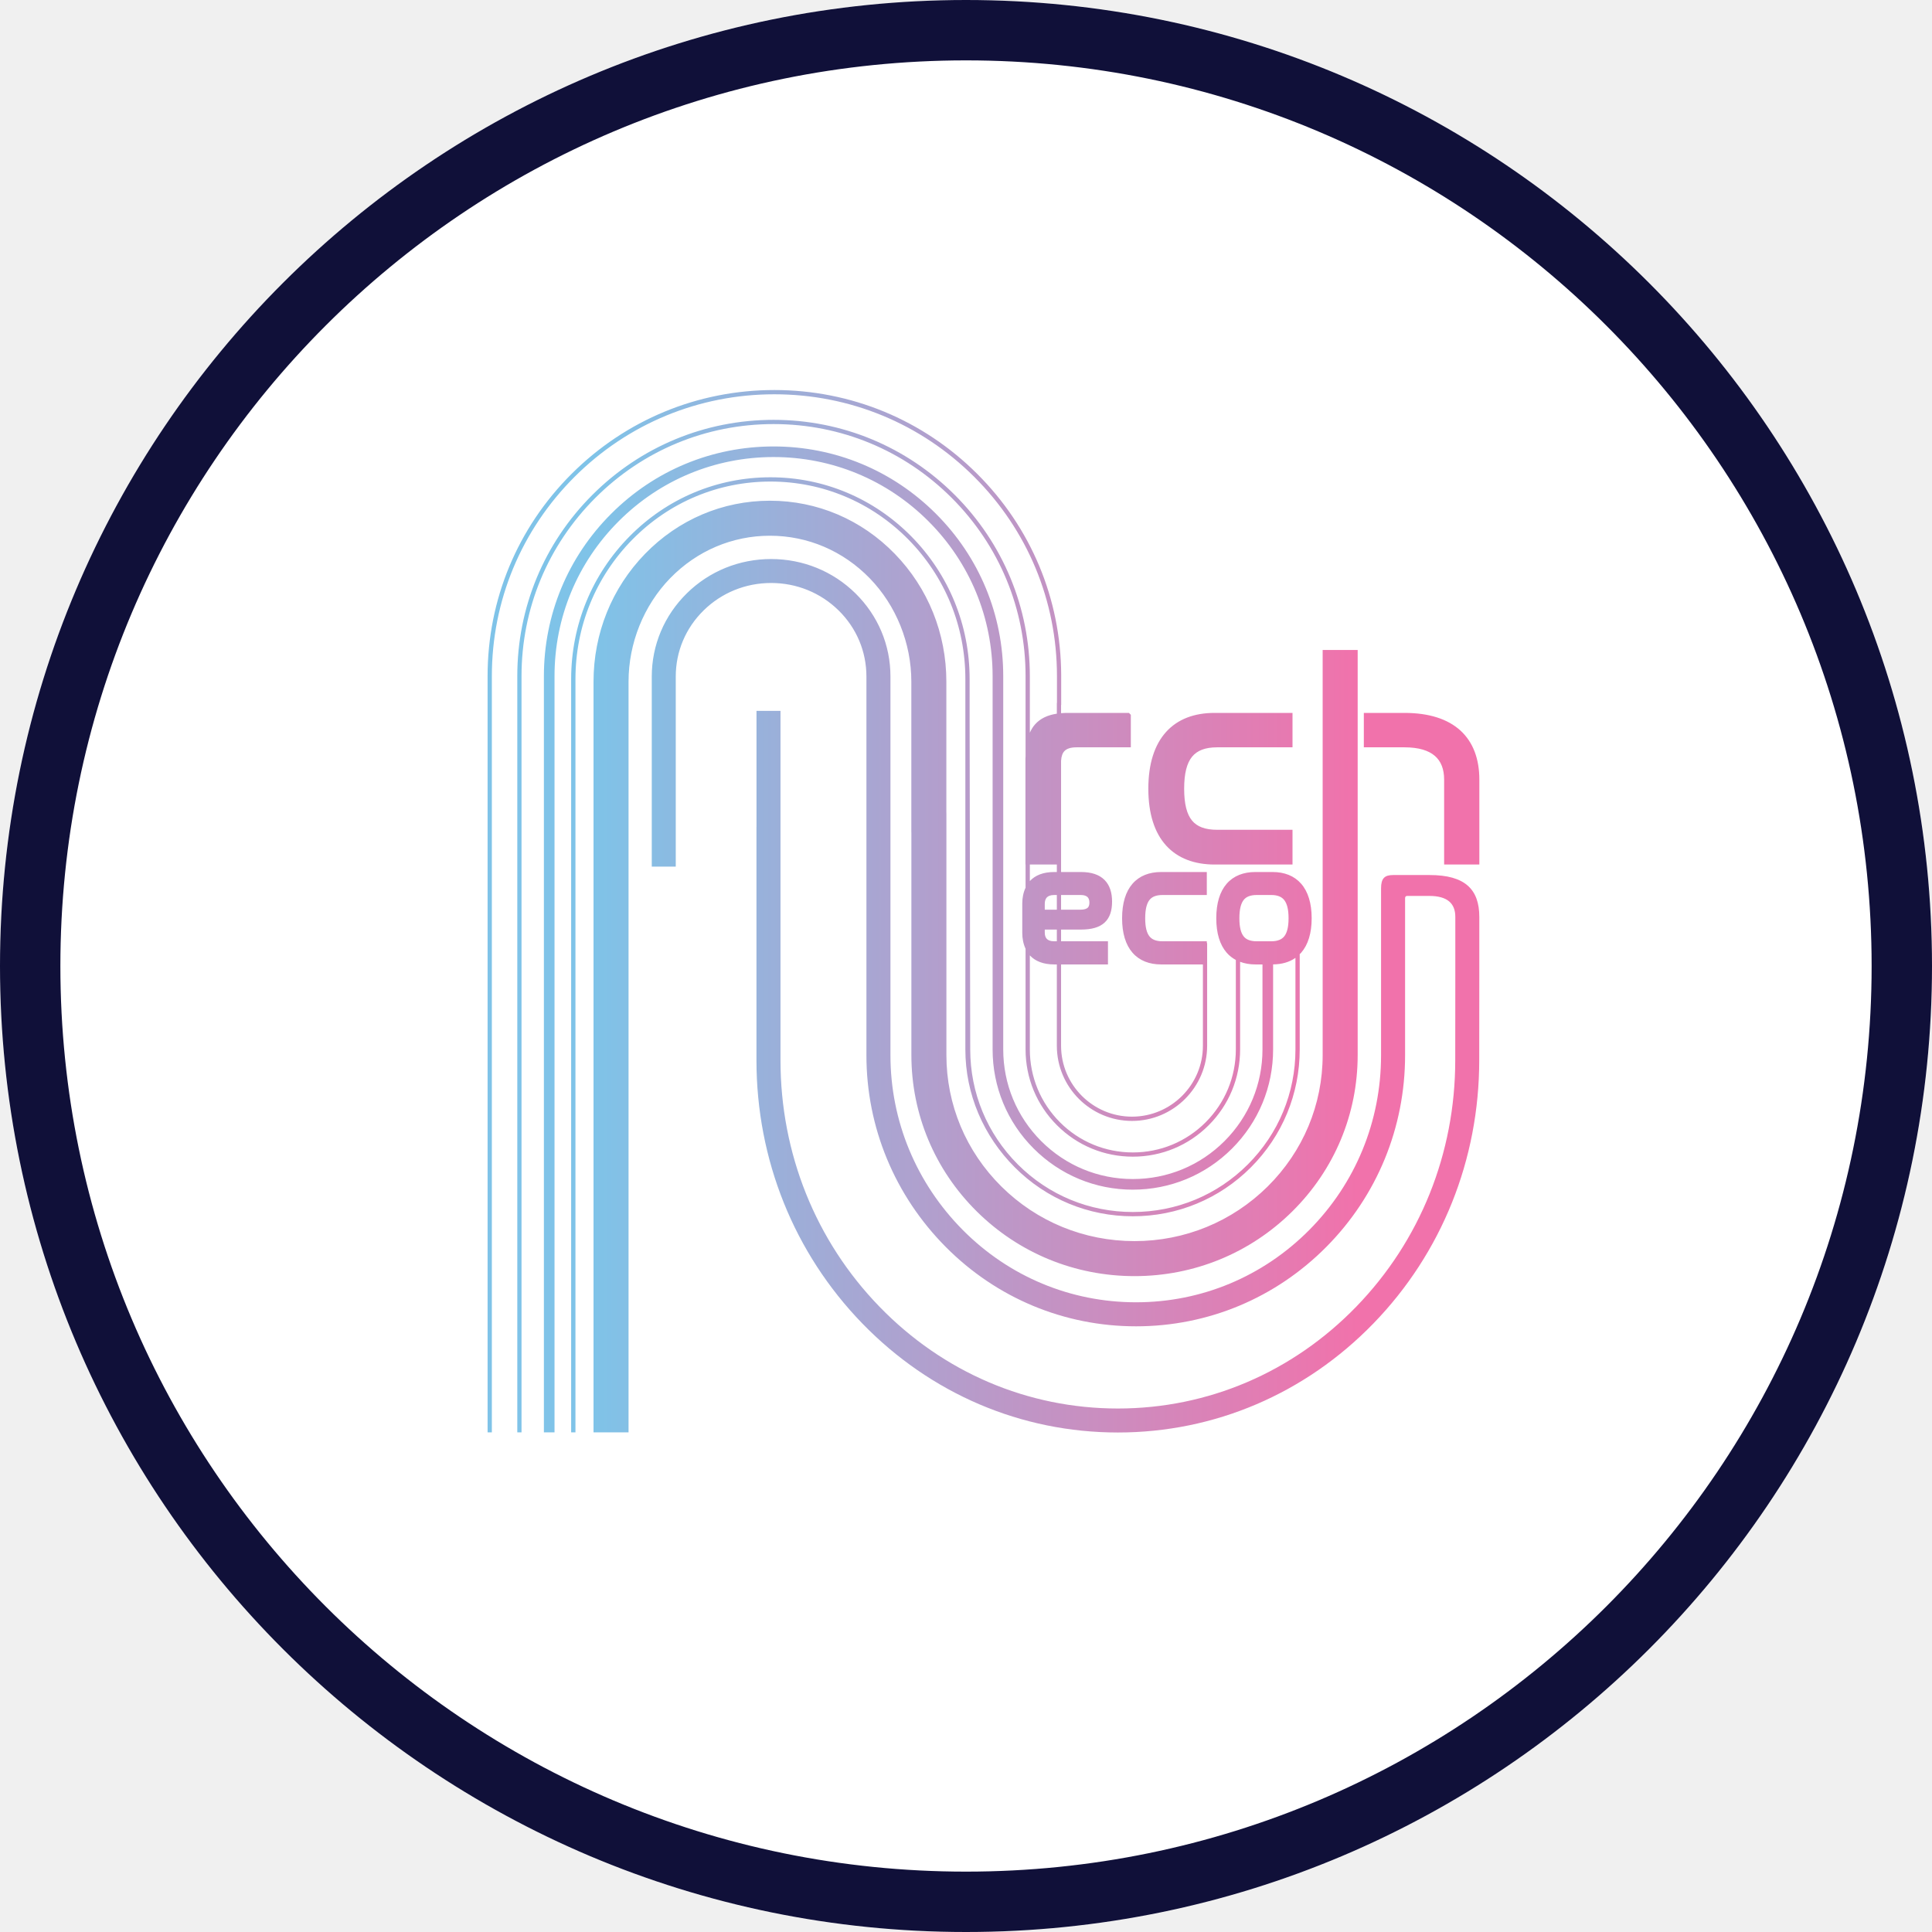
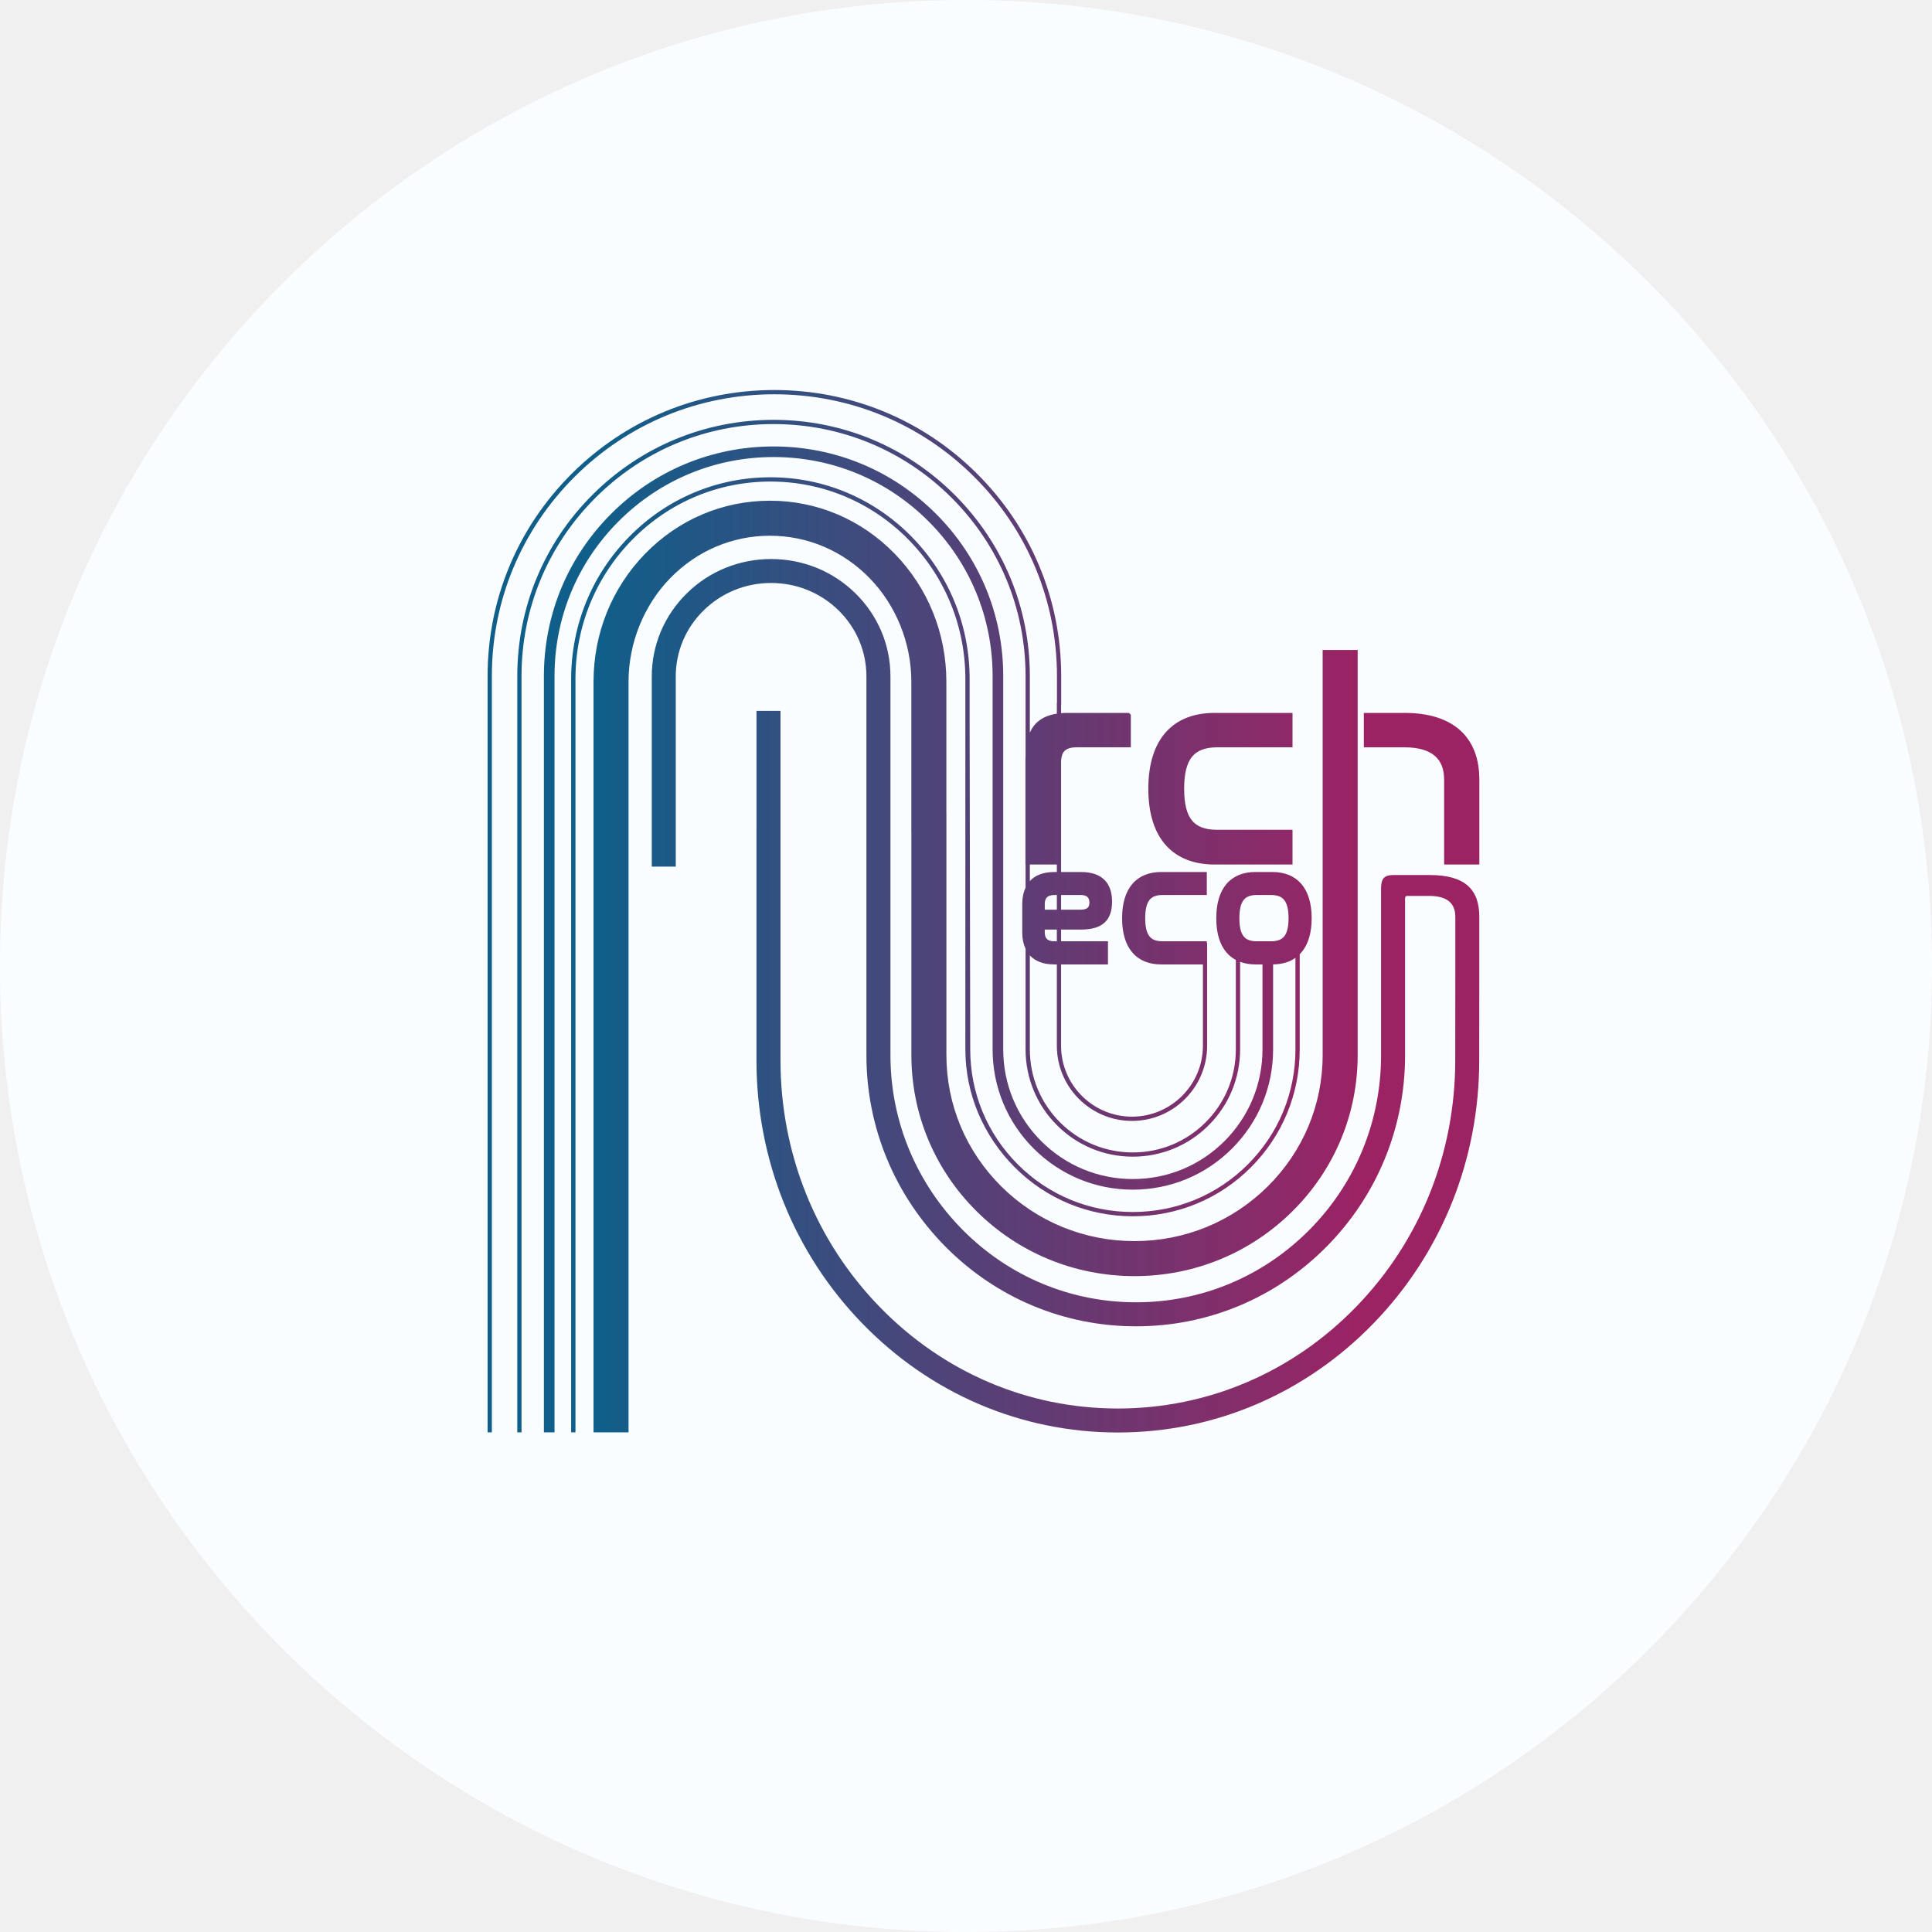
<svg xmlns="http://www.w3.org/2000/svg" width="48" height="48" viewBox="0 0 48 48" fill="none">
  <g clip-path="url(#clip0)">
-     <circle cx="24" cy="24" r="24" fill="#FFFFFF" />
-     <circle cx="24" cy="24" r="23.25" fill="none" stroke="#101039" stroke-width="1.5" />
+     <circle cx="24" cy="24" r="24" fill="#FAFDFF" />
    <path d="M19.158 13.889C19.949 13.889 20.693 14.191 21.253 14.741C21.814 15.293 22.123 16.026 22.123 16.807V26.218C22.123 27.858 22.77 29.399 23.92 30.559C25.07 31.717 26.599 32.355 28.225 32.355C29.85 32.355 31.378 31.717 32.528 30.559C33.679 29.399 34.312 27.858 34.312 26.218V22.072C34.312 21.821 34.399 21.74 34.615 21.74H35.519C36.399 21.74 36.753 22.096 36.753 22.781V24.234C36.753 25.19 36.752 25.239 36.752 25.29C36.752 25.338 36.751 25.387 36.751 26.341C36.751 28.81 35.819 31.131 34.125 32.878C32.429 34.627 30.173 35.59 27.773 35.59C25.372 35.59 23.117 34.627 21.421 32.878C19.727 31.131 18.794 28.81 18.794 26.341V20.561C18.794 20.556 18.795 20.55 18.795 20.545V17.662H19.391V26.341C19.391 28.654 20.263 30.828 21.849 32.463C23.431 34.095 25.535 34.994 27.773 34.994C30.01 34.994 32.114 34.095 33.697 32.463C35.282 30.828 36.155 28.654 36.155 26.341C36.155 25.385 36.156 25.336 36.156 25.285C36.157 25.238 36.157 25.188 36.157 24.235V22.781C36.157 22.445 35.961 22.259 35.508 22.259H34.962C34.925 22.259 34.909 22.279 34.909 22.319V26.217C34.909 28.015 34.214 29.707 32.952 30.979C31.69 32.251 30.011 32.952 28.225 32.952C26.439 32.952 24.759 32.251 23.496 30.979C22.234 29.707 21.526 28.016 21.526 26.218V16.807C21.526 16.187 21.281 15.604 20.835 15.166C20.387 14.726 19.792 14.484 19.158 14.484C18.525 14.484 17.929 14.726 17.481 15.166C17.035 15.604 16.789 16.187 16.789 16.807V21.531H16.193V16.807C16.194 16.026 16.503 15.293 17.064 14.741C17.623 14.191 18.367 13.889 19.158 13.889ZM19.24 9.69C21.143 9.691 22.933 10.43 24.278 11.773C25.616 13.107 26.356 14.878 26.365 16.764V17.505C26.365 17.511 26.364 17.518 26.362 17.523V17.719C26.417 17.714 26.474 17.712 26.533 17.712H28.048L28.095 17.759V18.567H26.745C26.596 18.567 26.503 18.602 26.448 18.658C26.399 18.707 26.369 18.785 26.362 18.902V21.665H26.857C27.112 21.665 27.309 21.729 27.441 21.861C27.574 21.994 27.629 22.182 27.629 22.4C27.629 22.617 27.578 22.797 27.444 22.921C27.312 23.043 27.114 23.095 26.854 23.095H26.362V23.386H27.527V23.961H26.362V25.981C26.362 26.953 27.152 27.743 28.124 27.743C29.095 27.743 29.886 26.953 29.886 25.981V23.961H28.847C28.556 23.961 28.309 23.868 28.137 23.67C27.966 23.474 27.878 23.185 27.878 22.814C27.878 22.442 27.966 22.152 28.137 21.956C28.309 21.758 28.556 21.665 28.847 21.665H29.983V22.236H28.886C28.722 22.236 28.621 22.28 28.558 22.36C28.491 22.446 28.452 22.589 28.452 22.814C28.452 23.038 28.491 23.179 28.558 23.263C28.621 23.342 28.721 23.386 28.886 23.386H29.983V23.43H29.991V25.981C29.991 27.011 29.154 27.849 28.124 27.849C27.094 27.849 26.257 27.011 26.257 25.981V23.961H26.192C25.922 23.961 25.72 23.881 25.586 23.736V26.072C25.586 26.756 25.852 27.399 26.335 27.883C26.818 28.366 27.461 28.632 28.145 28.632C28.828 28.632 29.471 28.366 29.954 27.883C30.437 27.399 30.704 26.756 30.704 26.072V23.85C30.619 23.804 30.542 23.745 30.477 23.67C30.306 23.474 30.218 23.185 30.218 22.814C30.218 22.442 30.306 22.152 30.477 21.956C30.649 21.758 30.896 21.665 31.188 21.665H31.618C31.908 21.665 32.154 21.758 32.327 21.956C32.498 22.152 32.588 22.442 32.588 22.814C32.588 23.185 32.498 23.474 32.327 23.67C32.316 23.683 32.303 23.694 32.291 23.706V26.072C32.291 27.18 31.86 28.221 31.077 29.004C30.294 29.787 29.253 30.218 28.145 30.218C27.038 30.218 25.997 29.787 25.214 29.004C24.431 28.221 23.984 27.18 23.984 26.072V16.87C23.984 15.559 23.48 14.327 22.565 13.4C21.651 12.474 20.434 11.964 19.141 11.964C17.847 11.964 16.631 12.474 15.716 13.4C14.801 14.327 14.297 15.559 14.297 16.87V35.587H14.19V16.87C14.191 15.531 14.706 14.273 15.641 13.326C16.575 12.38 17.819 11.858 19.141 11.858C20.463 11.858 21.706 12.379 22.641 13.326C23.575 14.273 24.09 15.532 24.09 16.87V17.982L24.105 26.072C24.105 27.151 24.525 28.166 25.288 28.93C26.051 29.693 27.066 30.112 28.145 30.112C29.224 30.112 30.239 29.693 31.002 28.93C31.765 28.167 32.185 27.151 32.185 26.072V23.798C32.032 23.906 31.843 23.958 31.63 23.96V26.072C31.63 27.003 31.267 27.878 30.609 28.536C29.951 29.194 29.076 29.556 28.145 29.557C27.215 29.557 26.34 29.194 25.682 28.536C25.023 27.878 24.661 27.003 24.661 26.072V16.798C24.661 15.344 24.095 13.978 23.067 12.95C22.04 11.922 20.672 11.355 19.219 11.355C17.765 11.355 16.399 11.922 15.371 12.95C14.343 13.978 13.777 15.344 13.777 16.798V35.587H13.513V16.798C13.513 15.274 14.107 13.841 15.185 12.764C16.262 11.686 17.695 11.092 19.219 11.092C20.743 11.092 22.175 11.686 23.253 12.764C24.331 13.841 24.925 15.274 24.925 16.798V26.072C24.925 26.933 25.26 27.741 25.868 28.35C26.476 28.958 27.285 29.293 28.145 29.293C29.006 29.293 29.815 28.958 30.423 28.35C31.031 27.741 31.366 26.932 31.366 26.072V23.961H31.188C31.051 23.961 30.924 23.939 30.81 23.896V26.072C30.81 26.784 30.533 27.454 30.029 27.957C29.526 28.46 28.856 28.737 28.145 28.737C27.433 28.737 26.764 28.46 26.261 27.957C25.757 27.454 25.48 26.784 25.48 26.072V23.571C25.425 23.454 25.398 23.32 25.398 23.178V22.448C25.398 22.306 25.425 22.172 25.48 22.055V21.479H25.477V18.844C25.477 18.825 25.479 18.806 25.48 18.787V16.798C25.48 15.125 24.828 13.553 23.645 12.37C22.463 11.188 20.891 10.536 19.219 10.536C17.546 10.536 15.974 11.187 14.791 12.37C13.608 13.553 12.957 15.125 12.957 16.798V35.587H12.852V16.798C12.852 15.097 13.514 13.498 14.717 12.296C15.919 11.094 17.518 10.431 19.219 10.431C20.919 10.431 22.518 11.094 23.721 12.296C24.923 13.498 25.586 15.097 25.586 16.798V18.204C25.621 18.125 25.664 18.054 25.719 17.993C25.848 17.85 26.027 17.766 26.257 17.731V17.474C26.257 17.467 26.258 17.461 26.26 17.455V16.798C26.26 14.928 25.53 13.169 24.204 11.847C22.878 10.524 21.114 9.796 19.239 9.796C17.364 9.796 15.601 10.524 14.275 11.847C12.95 13.169 12.22 14.928 12.22 16.798V35.587H12.114V16.798C12.114 14.899 12.855 13.115 14.201 11.773C15.547 10.43 17.337 9.69 19.24 9.69ZM19.129 12.44C20.302 12.44 21.404 12.908 22.232 13.761C23.057 14.61 23.512 15.738 23.512 16.936V20.178C23.512 20.188 23.513 20.199 23.513 20.21V26.211C23.513 27.445 23.998 28.605 24.88 29.479C25.763 30.353 26.938 30.835 28.188 30.835C29.437 30.835 30.611 30.352 31.494 29.479C32.376 28.605 32.861 27.445 32.861 26.211V16.148H33.731V26.211C33.731 27.679 33.155 29.06 32.106 30.098C31.059 31.134 29.668 31.705 28.188 31.705C26.707 31.705 25.314 31.134 24.268 30.098C23.22 29.06 22.643 27.679 22.643 26.211V20.693C22.642 20.683 22.642 20.672 22.642 20.661V16.936C22.642 15.979 22.265 15.043 21.608 14.367C20.945 13.685 20.065 13.31 19.129 13.31C18.193 13.31 17.312 13.685 16.649 14.367C15.993 15.043 15.616 15.979 15.616 16.936V35.587H14.746V16.936C14.746 15.738 15.2 14.61 16.025 13.761C16.854 12.908 17.956 12.44 19.129 12.44ZM25.957 23.169C25.957 23.241 25.976 23.293 26.008 23.326C26.039 23.359 26.095 23.386 26.192 23.386H26.257V23.095H25.957V23.169ZM31.226 22.236C31.062 22.236 30.961 22.28 30.898 22.36C30.831 22.446 30.792 22.589 30.792 22.814C30.792 23.038 30.831 23.179 30.898 23.263C30.96 23.342 31.061 23.386 31.226 23.386H31.579C31.742 23.386 31.843 23.342 31.907 23.263C31.974 23.179 32.014 23.038 32.014 22.814C32.014 22.589 31.974 22.447 31.906 22.361C31.842 22.28 31.741 22.236 31.579 22.236H31.226ZM26.192 22.236C26.095 22.236 26.039 22.264 26.008 22.297C25.976 22.331 25.957 22.384 25.957 22.453V22.601H26.257V22.236H26.192ZM26.362 22.601H26.842C26.943 22.601 26.996 22.578 27.023 22.553C27.049 22.529 27.066 22.49 27.066 22.424C27.066 22.36 27.048 22.316 27.02 22.288C26.991 22.26 26.941 22.236 26.854 22.236H26.362V22.601ZM25.586 21.89C25.719 21.745 25.922 21.665 26.192 21.665H26.257V21.479H25.586V21.89ZM32.112 18.567H30.242C29.941 18.567 29.744 18.646 29.617 18.8C29.488 18.958 29.42 19.212 29.42 19.595C29.42 19.978 29.487 20.23 29.616 20.387C29.742 20.539 29.941 20.616 30.242 20.616H32.112V21.479H30.174C29.676 21.478 29.261 21.326 28.972 21.007C28.683 20.689 28.53 20.215 28.53 19.595C28.53 18.975 28.684 18.502 28.972 18.184C29.261 17.864 29.676 17.712 30.174 17.712H32.112V18.567ZM34.894 17.712C35.501 17.712 35.968 17.862 36.284 18.15C36.601 18.44 36.754 18.858 36.754 19.369V21.479H35.879V19.369C35.879 19.109 35.802 18.913 35.65 18.781C35.496 18.647 35.252 18.567 34.894 18.567H33.884V17.712H34.894Z" fill="url(#paint0_linear)" />
  </g>
  <defs>
    <linearGradient id="paint0_linear" x1="14.746" y1="24.013" x2="33.731" y2="24.013" gradientUnits="userSpaceOnUse">
-       <stop stop-color="#7FC3E8" />
-       <stop offset="1" stop-color="#F172AB" />
+       <stop stop-color="#0F5F8A" />
+       <stop offset="1" stop-color="#9B2364" />
    </linearGradient>
    <clipPath id="clip0">
-       <rect width="48" height="48" fill="white" />
+       <rect width="48" height="48" fill="#FAFDFF" />
    </clipPath>
  </defs>
</svg>
